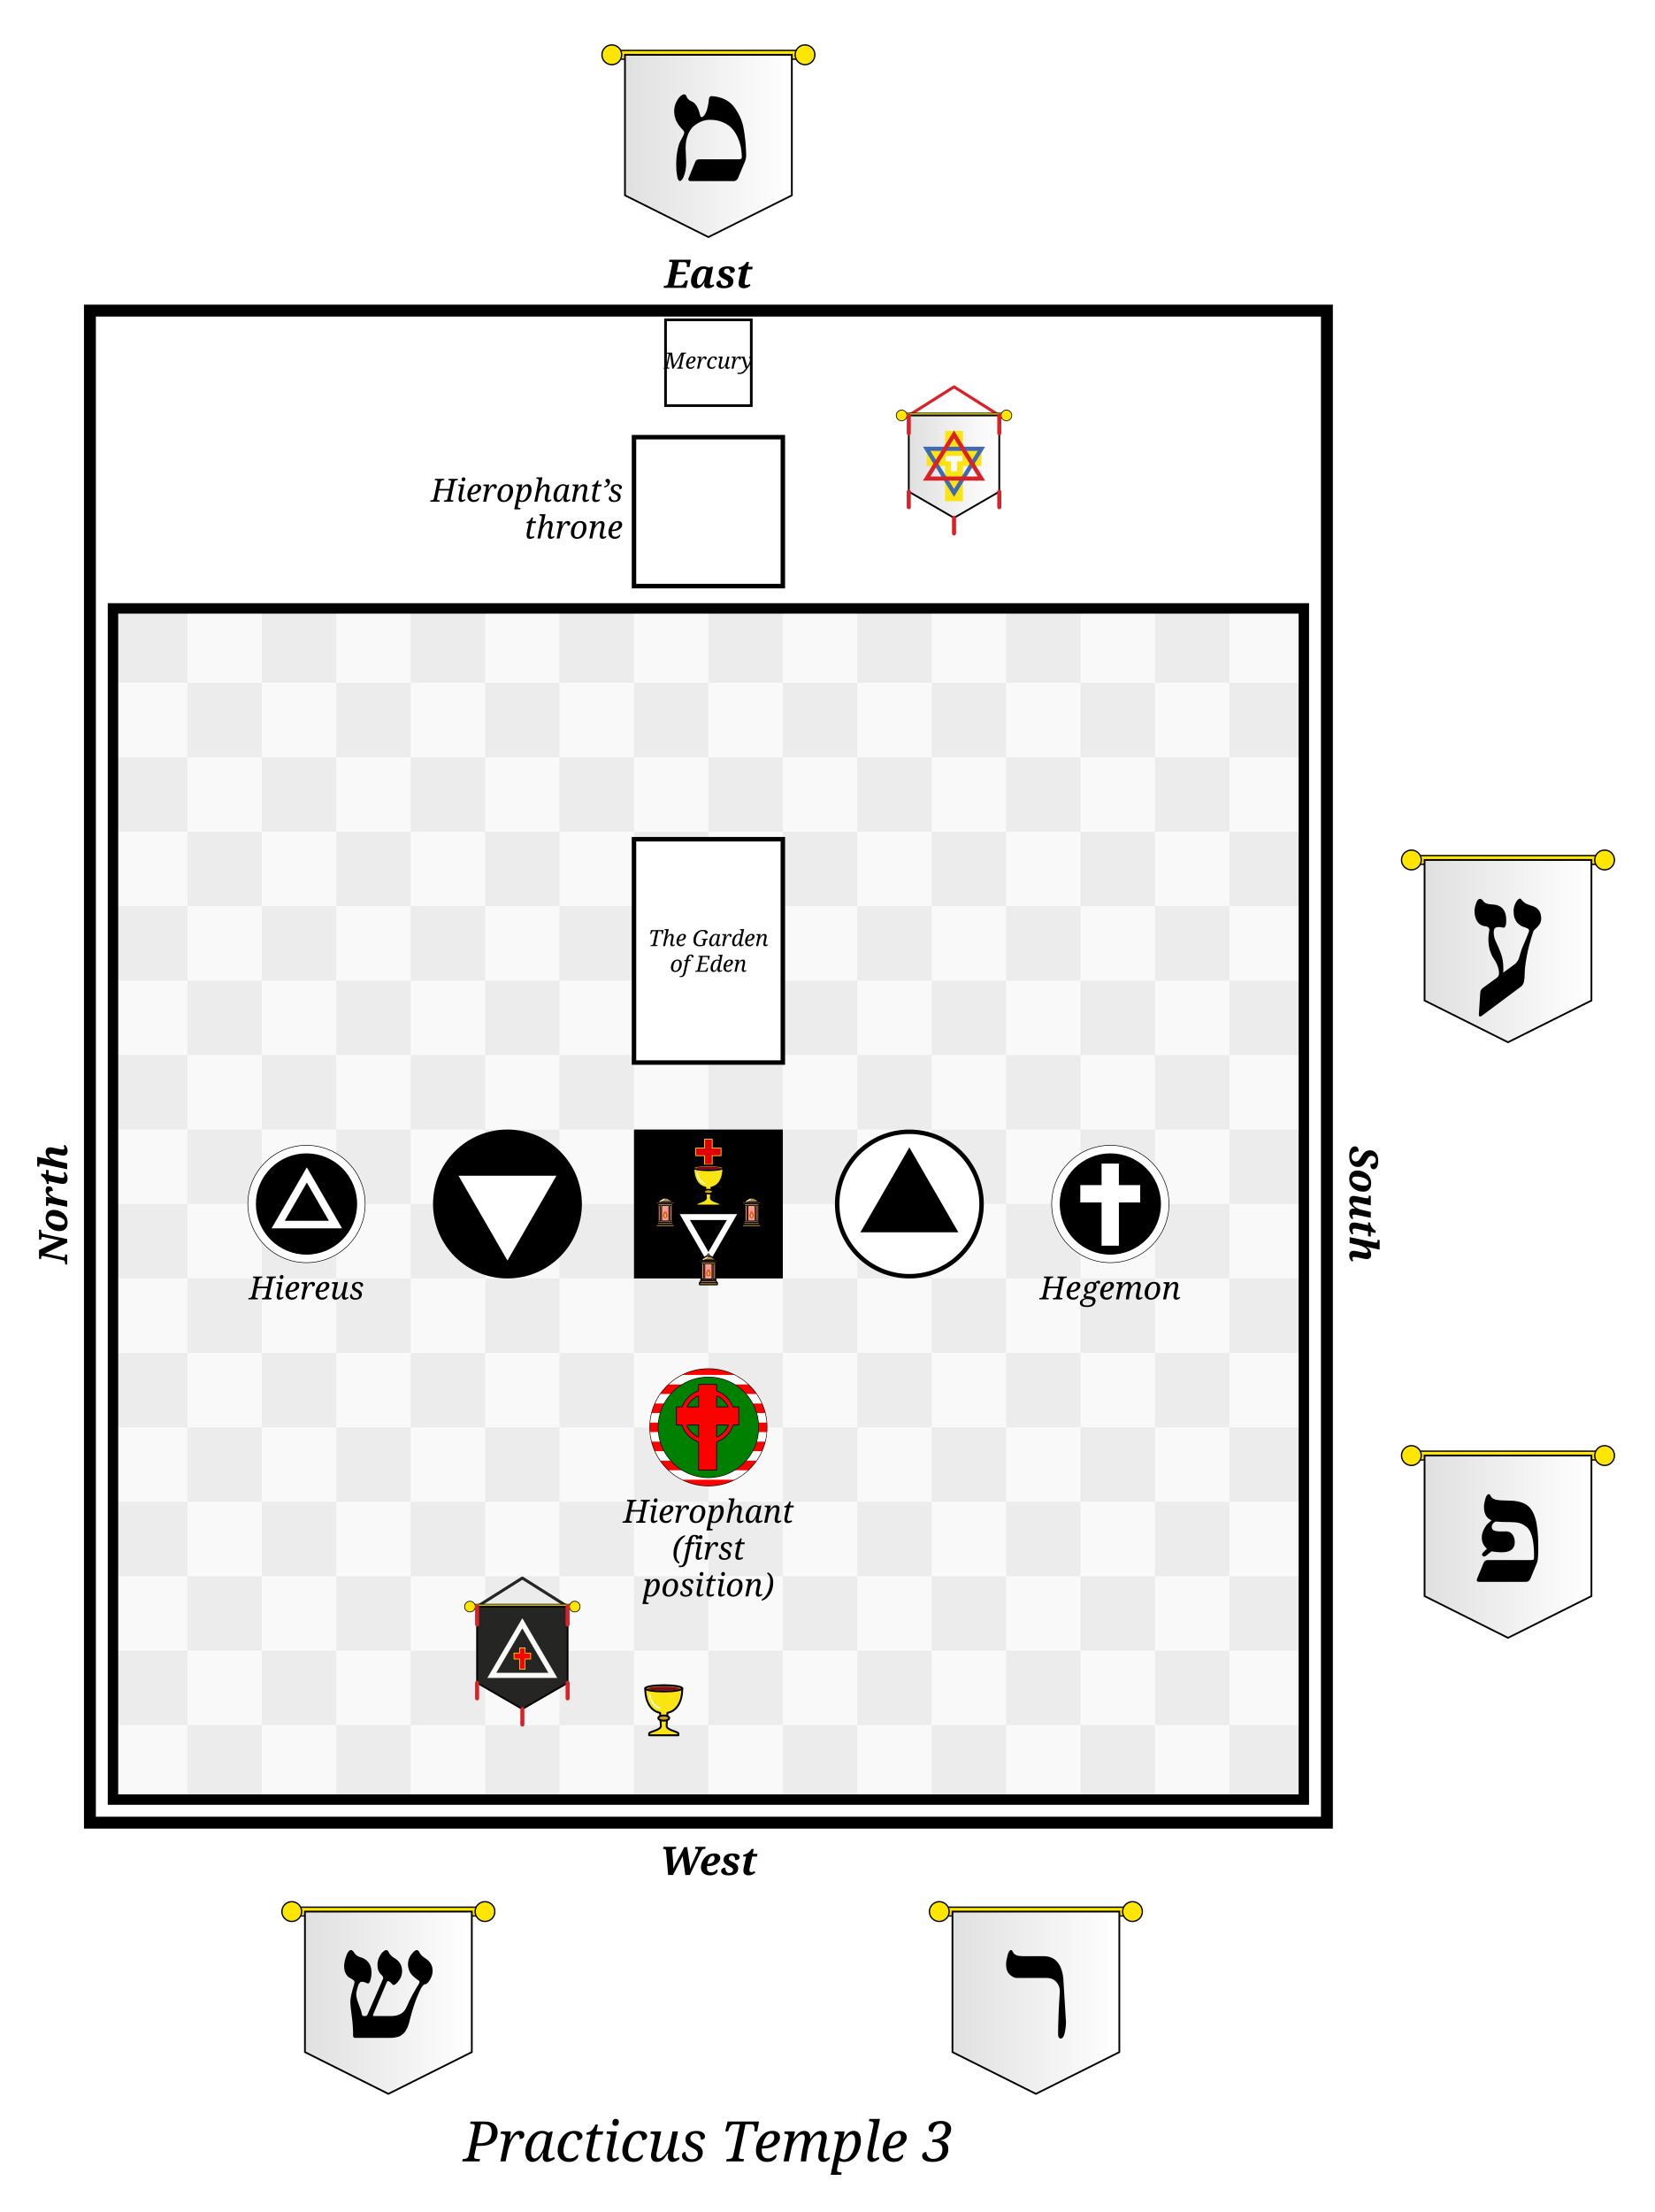
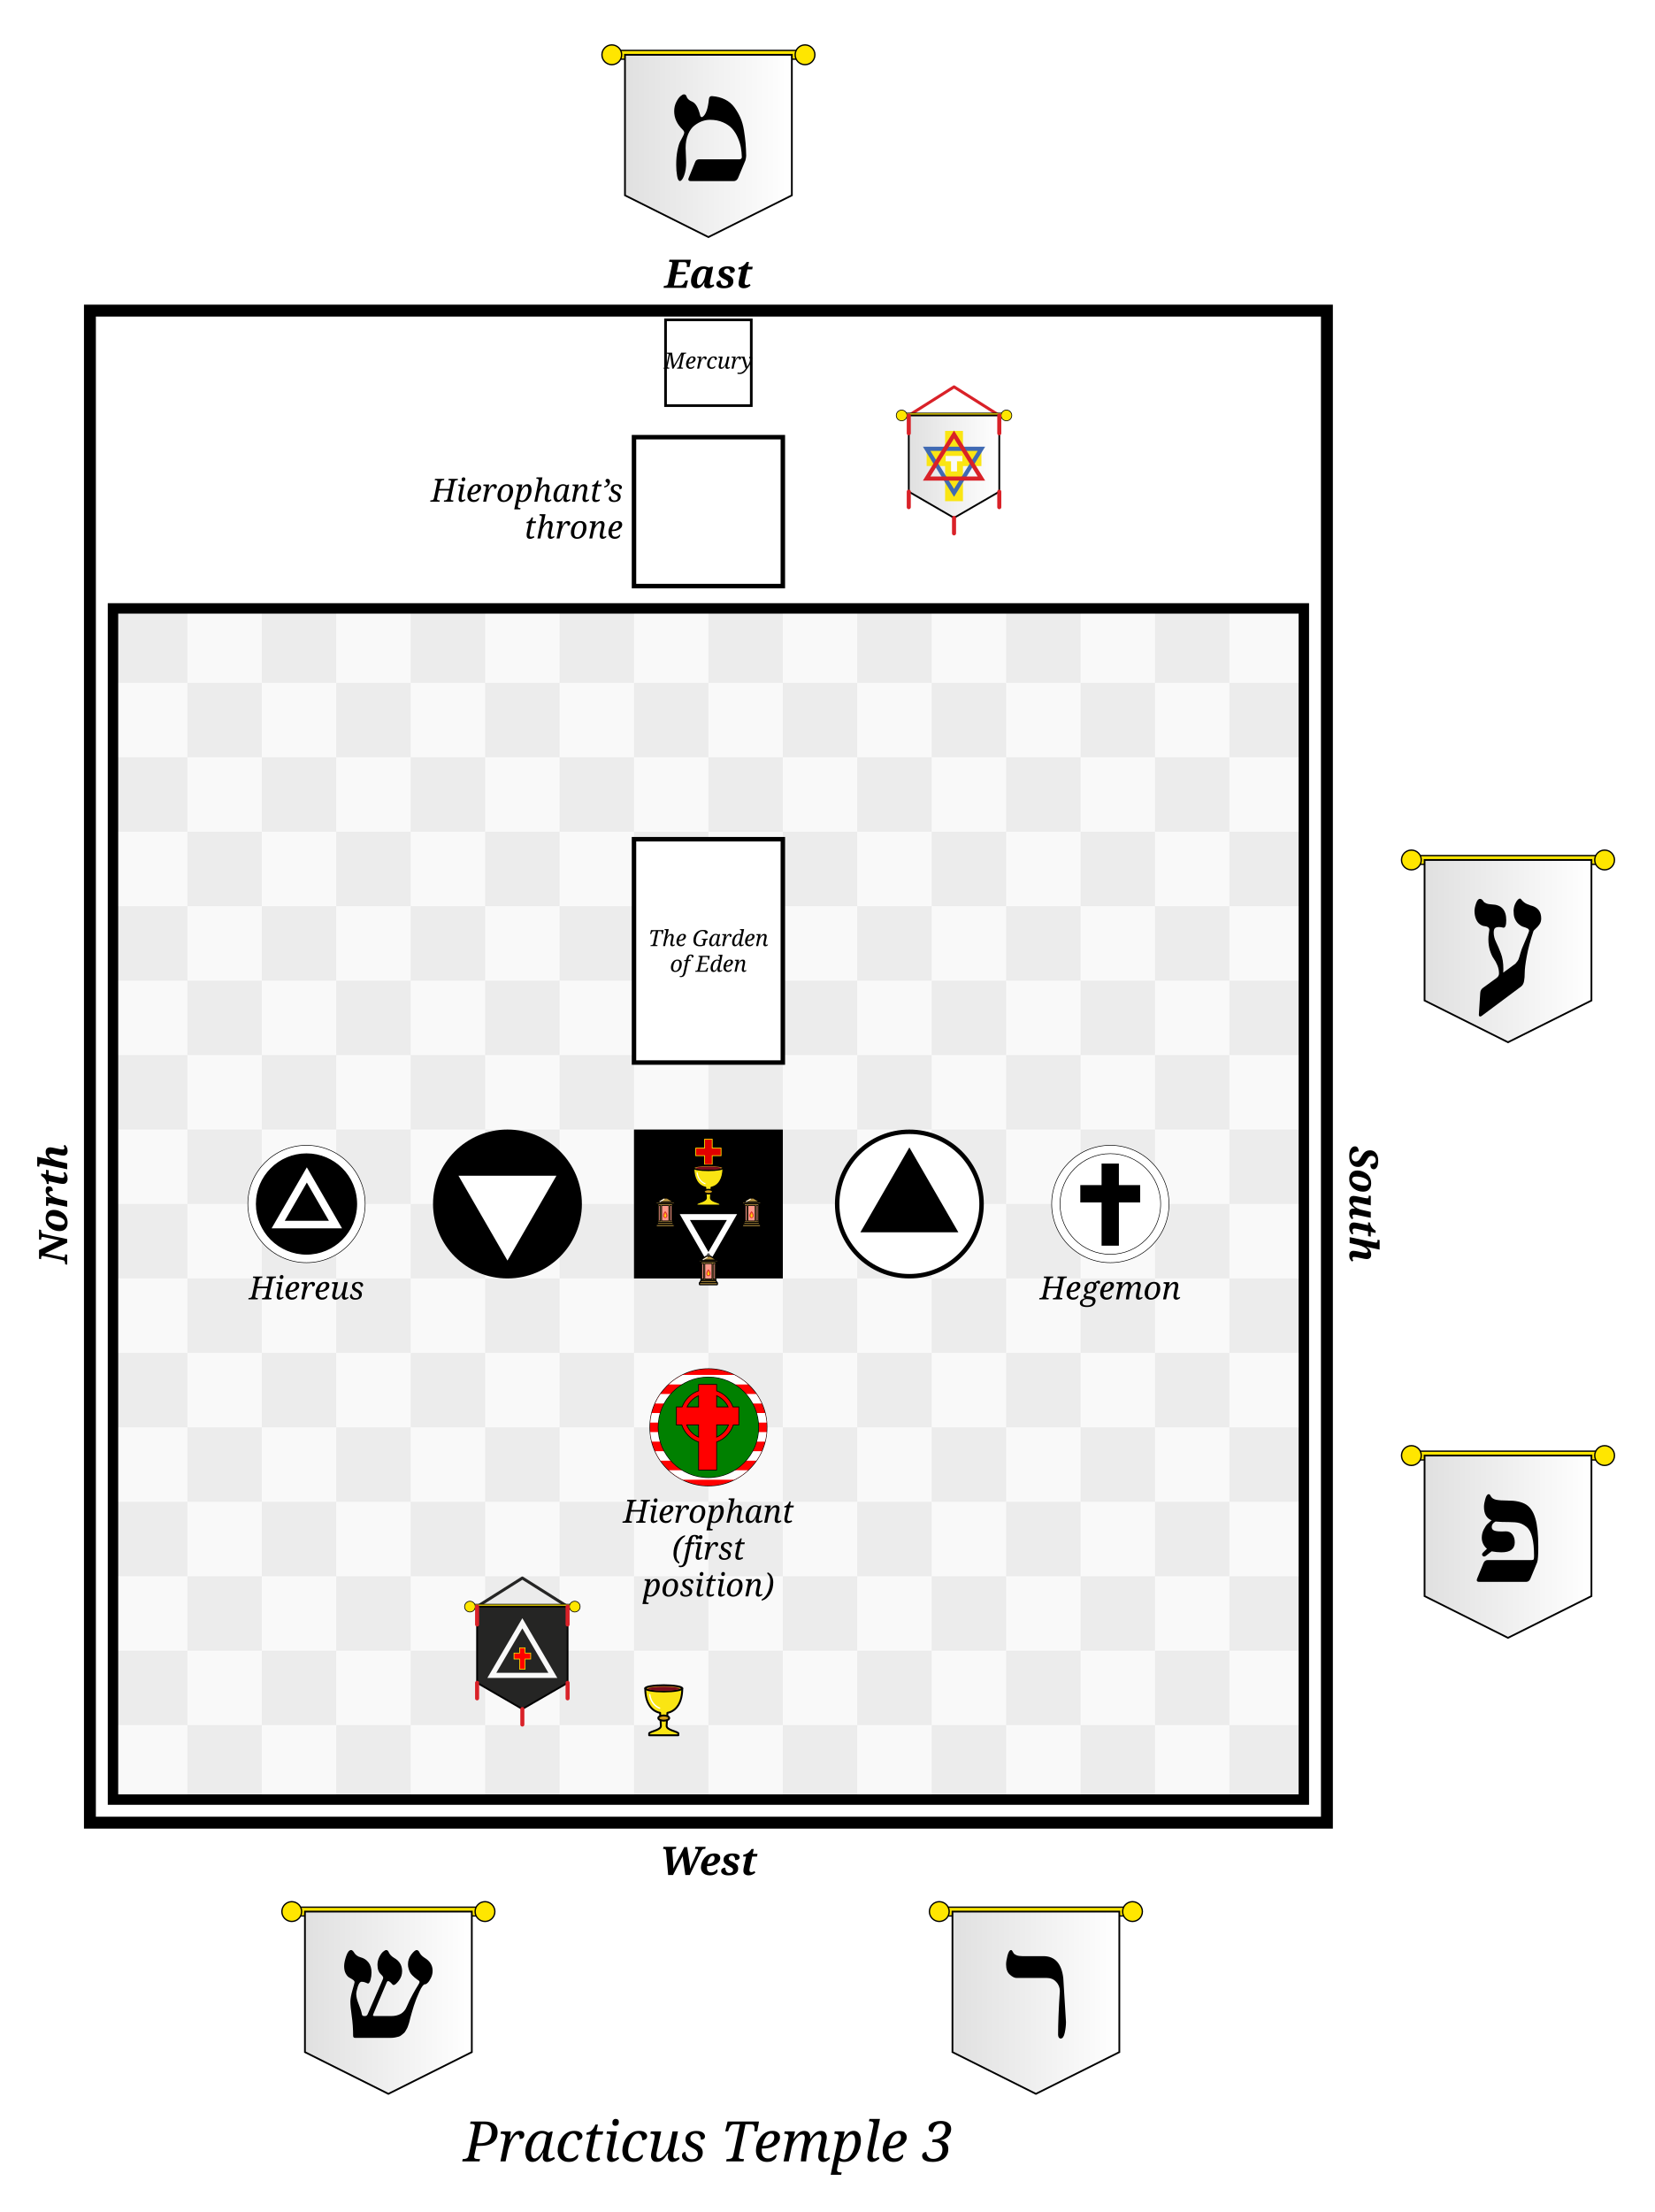
<svg xmlns="http://www.w3.org/2000/svg" viewBox="-151.81 -817.21 2223.62 2971.17" role="img" aria-labelledby="_R_0_-title">
  <defs>
    <pattern id="_R_0_-checker" width="200" height="200" patternUnits="userSpaceOnUse">
      <rect width="200" height="200" fill="#f9f9f9">
</rect>
      <rect width="100" height="100" fill="#ececec">
</rect>
      <rect x="100" y="100" width="100" height="100" fill="#ececec">
</rect>
    </pattern>
    <g id="_R_0_-art0">
      <rect x="-1" y="-1.5" width="2" height="3" fill="#ffffff" stroke="#000000" stroke-width="0.06">
</rect>
      <g transform="scale(0.01)" fill="#000000" font-family="&quot;GdHall Noto Serif&quot;, &quot;Noto Serif&quot;, serif" font-style="italic" font-size="30" text-anchor="middle" style="font-variant-ligatures:none;font-kerning:normal">
        <text y="-6.45">The Garden</text>
        <text y="28.05">of Eden</text>
      </g>
    </g>
    <g id="_R_0_-art1">
      <g transform="translate(-50 -50)">
        <svg xml:space="preserve" width="100" height="100" viewBox="-50 -50 100 100">
          <circle cx="0" cy="0" r="49" style="color:#000;overflow:visible;fill:white;stroke:#000;stroke-width:1;stroke-dasharray:none;paint-order:stroke fill markers;stop-color:#000">
</circle>
          <circle cx="0" cy="0" r="42" style="color:#000;overflow:visible;fill:#000;stroke:#000;stroke-width:1;paint-order:stroke fill markers;stop-color:#000">
</circle>
          <path d="m114.746 96.37-4.93 8.54h9.86zm0 2.13 3.087 5.346h-6.174z" style="fill:white" transform="scale(6) translate(-114.7,-101.5)">
</path>
        </svg>
      </g>
    </g>
    <g id="_R_0_-art2">
      <circle r="50" fill="#000000" stroke="none" stroke-width="3">
</circle>
      <polygon points="0,38 -32.909,-19 32.909,-19" fill="#ffffff">
</polygon>
    </g>
    <g id="_R_0_-art3">
      <rect x="-50" y="-50" width="100" height="100" fill="#000000">
</rect>
    </g>
    <g id="_R_0_-art4">
      <path d="M-15,-50H15V-15H50V15H15V50H-15V15H-50V-15H-15Z" fill="#e00000" stroke="#ffe000" stroke-width="3" stroke-linejoin="miter">
</path>
    </g>
    <g id="_R_0_-art5">
      <g stroke="#000000" stroke-width="3.6" stroke-linejoin="round" stroke-linecap="round">
        <path d="M0,-42L35.5,-42C35.5,-15 24.5,1.5 7,5L5.5,30C5.5,38 24,40 28,44L28,48L0,48L-28,48L-28,44C-24,40 -5.5,38 -5.5,30L-7,5C-24.5,1.5 -35.5,-15 -35.5,-42L0,-42Z" fill="#fae513">
</path>
        <ellipse cy="15" rx="10.5" ry="5" fill="#d4a017">
</ellipse>
        <ellipse cy="-42" rx="35.5" ry="6" fill="#d4a017">
</ellipse>
        <ellipse cy="-41.3" rx="30" ry="3.9" fill="#7a0c1e" stroke="none">
</ellipse>
        <path d="M-27,-30C-25,-17 -18,-8 -8,-4" fill="none" stroke="#ffffff" stroke-width="2.6">
</path>
      </g>
    </g>
    <g id="_R_0_-art6">
      <polygon points="0,38.105 44,-38.105 -44,-38.105" fill="none" stroke="#ffffff" stroke-width="11" stroke-linejoin="miter">
</polygon>
    </g>
    <g id="_R_0_-art7">
      <g stroke="#000000" stroke-width="3.6" stroke-linejoin="round" stroke-linecap="round">
        <circle cy="-45" r="3" fill="none" stroke-width="2.4">
</circle>
        <path d="M-6,-41H6L26,-28H-26Z" fill="#b08d3c">
</path>
        <rect x="-28" y="-28.5" width="56" height="5" rx="1.5" fill="#b08d3c">
</rect>
        <rect x="-22.5" y="-23.5" width="45" height="57" fill="#b08d3c">
</rect>
        <path d="M-11,-18H11V29H-11ZM-19.5,-18H-14.5V29H-19.5ZM14.5,-18H19.5V29H14.5Z" fill="#ff9a8a" stroke-width="2.4">
</path>
        <path d="M0,1C7.13,8.56 6.48,19 0,19C-6.48,19 -7.13,8.56 0,1Z" fill="#ff9a1f" stroke="#d92128" stroke-width="2.4">
</path>
        <path d="M0,8.38C3.56,12.16 3.24,17.38 0,17.38C-3.24,17.38 -3.56,12.16 0,8.38Z" fill="#ffe000" stroke="none">
</path>
        <path d="M-22.5,33.5H22.5L26.5,40H-26.5Z" fill="#b08d3c">
</path>
        <rect x="-27.5" y="40" width="55" height="6.5" rx="1.5" fill="#b08d3c">
</rect>
        <path d="M-3.5,-37.5L-16,-30" fill="none" stroke="#ffffff" stroke-width="2.6">
</path>
      </g>
    </g>
    <g id="_R_0_-art8">
      <circle r="48.5" fill="#ffffff" stroke="#000000" stroke-width="3">
</circle>
      <polygon points="0,-38 -32.909,19 32.909,19" fill="#000000">
</polygon>
    </g>
    <g id="_R_0_-art9">
      <g transform="translate(-50 -50)">
        <svg xml:space="preserve" width="100" height="100" viewBox="-50 -50 100 100">
          <circle cx="0" cy="0" r="49" style="color:#000;overflow:visible;fill:white;stroke:#000;stroke-width:1;stroke-dasharray:none;paint-order:stroke fill markers;stop-color:#000">
</circle>
-           <circle cx="0" cy="0" r="42" style="color:#000;overflow:visible;fill:#000;stroke:#000;stroke-width:1;paint-order:stroke fill markers;stop-color:#000">
- </circle>
-           <path d="M 0 0 h2.482v2.02h-2.482v5.043h-2.02v-5.043h-2.482v-2.02h2.481v-2.515h2.02z" style="fill:white" transform="scale(7.2) translate(1,-2.2)">
+           <circle cx="0" cy="0" r="42" style="color:#000;overflow:visible;fill:white;stroke:#000;stroke-width:1;paint-order:stroke fill markers;stop-color:#000">
+ </circle>
+           <path d="M 0 0 h2.482v2.02h-2.482v5.043h-2.02v-5.043h-2.482v-2.02h2.481v-2.515h2.02z" style="fill:#000" transform="scale(7.2) translate(1,-2.2)">
</path>
        </svg>
      </g>
    </g>
    <g id="_R_0_-art10">
      <g transform="translate(-50 -50)">
        <svg xml:space="preserve" width="100" height="100" viewBox="-50 -50 100 100">
          <circle cx="0" cy="0" r="49" style="color:#000;overflow:visible;fill:red;stroke:#000;stroke-width:1;stroke-dasharray:none;paint-order:stroke fill markers;stop-color:#000">
</circle>
          <path d="M48.836 4A49 49 0 0 1 47.508 12H-47.508A49 49 0 0 1 -48.836 4ZM47.508 -12A49 49 0 0 1 48.836 -4H-48.836A49 49 0 0 1 -47.508 -12ZM44.733 20A49 49 0 0 1 40.212 28H-40.212A49 49 0 0 1 -44.733 20ZM40.212 -28A49 49 0 0 1 44.733 -20H-44.733A49 49 0 0 1 -40.212 -28ZM33.242 36A49 49 0 0 1 21.564 44H-21.564A49 49 0 0 1 -33.242 36ZM21.564 -44A49 49 0 0 1 33.242 -36H-33.242A49 49 0 0 1 -21.564 -44Z" fill="white">
</path>
          <circle cx="0" cy="0" r="42" style="color:#000;overflow:visible;fill:green;stroke:#000;stroke-width:1;paint-order:stroke fill markers;stop-color:#000">
</circle>
          <path d="M -1.1 -4.8 v.708a3.045 3.045 0 0 0-1.842 1.806h-.64v2.02h.601a3.045 3.045 0 0 0 1.881 1.91v3.134h2.02v-3.14a3.045 3.045 0 0 0 1.867-1.904h.615v-2.02h-.653a3.045 3.045 0 0 0-1.829-1.8v-.714zm2.02 1.256a2.534 2.534 0 0 1 1.285 1.258h-1.285zm-2.02 0v1.258h-1.292a2.534 2.534 0 0 1 1.292-1.257zm-1.334 3.278h1.334v1.361a2.534 2.534 0 0 1-1.334-1.36zm3.354 0h1.329a2.534 2.534 0 0 1-1.329 1.362z" style="fill:red;stroke:black;stroke-width:0.083" transform="scale(7.5)">
</path>
        </svg>
      </g>
    </g>
    <g id="_R_0_-art11">
      <polyline points="-38,-37 0,-61 38,-37" fill="none" stroke="#252524" stroke-width="2.5" stroke-linejoin="round">
</polyline>
      <rect x="-43" y="-39" width="86" height="4" fill="#ffe600" stroke="#000000" stroke-width="0.6">
</rect>
      <circle cx="-44" cy="-37" r="4.5" fill="#ffe600" stroke="#000000" stroke-width="0.6">
</circle>
      <circle cx="44" cy="-37" r="4.5" fill="#ffe600" stroke="#000000" stroke-width="0.6">
</circle>
      <path d="M-38,-37H38V27L0,49L-38,27Z" fill="#252524" stroke="#000000" stroke-width="1.5">
</path>
      <line x1="-38" x2="-38" y1="-37" y2="-22" stroke="#d92128" stroke-width="3.4" stroke-linecap="round">
</line>
      <line x1="38" x2="38" y1="-37" y2="-22" stroke="#d92128" stroke-width="3.4" stroke-linecap="round">
</line>
      <line x1="-38" x2="-38" y1="27" y2="40" stroke="#d92128" stroke-width="3.4" stroke-linecap="round">
</line>
      <line x1="38" x2="38" y1="27" y2="40" stroke="#d92128" stroke-width="3.4" stroke-linecap="round">
</line>
      <line x1="0" x2="0" y1="49" y2="62" stroke="#d92128" stroke-width="3.4" stroke-linecap="round">
</line>
      <polygon points="0,-23 25.6,20.7 -25.6,20.7" fill="none" stroke="#f9f9f9" stroke-width="4.3">
</polygon>
      <path d="M-2.3,-2.4H2.3V2H7V7H2.3V15.5H-2.3V7H-7V2H-2.3Z" fill="#ff0000" stroke="#ffe600" stroke-width="0.6">
</path>
    </g>
    <g id="_R_0_-art12">
      <defs>
        <linearGradient id="_R_0_-art12-fill" x1="-38" x2="38" y1="0" y2="0" gradientUnits="userSpaceOnUse">
          <stop offset="0" stop-color="#e0e0e0">
</stop>
          <stop offset="1" stop-color="#ffffff">
</stop>
        </linearGradient>
      </defs>
      <rect x="-43" y="-40" width="86" height="4" fill="#ffe600" stroke="#000000" stroke-width="0.6">
</rect>
      <circle cx="-44" cy="-38" r="4.5" fill="#ffe600" stroke="#000000" stroke-width="0.6">
</circle>
      <circle cx="44" cy="-38" r="4.5" fill="#ffe600" stroke="#000000" stroke-width="0.6">
</circle>
      <path d="M-38,-38H38V26L0,45L-38,26Z" fill="url(#_R_0_-art12-fill)" stroke="#000000" stroke-width="0.8">
</path>
      <text x="0" y="19.507" font-size="62" font-family="&quot;GdHall Frank Ruhl Libre&quot;, &quot;Frank Ruhl Libre&quot;, serif" font-weight="700" text-anchor="middle" fill="#000000">מ</text>
    </g>
    <g id="_R_0_-art13">
      <rect x="-48" y="-48" width="96" height="96" fill="#ffffff" stroke="#000000" stroke-width="3">
</rect>
    </g>
    <g id="_R_0_-art14">
      <rect x="-1" y="-1" width="2" height="2" fill="#ffffff" stroke="#000000" stroke-width="0.06">
</rect>
    </g>
    <g id="_R_0_-art15">
      <defs>
        <linearGradient id="_R_0_-art15-fill" x1="-38" x2="38" y1="0" y2="0" gradientUnits="userSpaceOnUse">
          <stop offset="0" stop-color="#e0e0e0">
</stop>
          <stop offset="1" stop-color="#ffffff">
</stop>
        </linearGradient>
      </defs>
      <polyline points="-38,-37 0,-61 38,-37" fill="none" stroke="#d92128" stroke-width="2.5" stroke-linejoin="round">
</polyline>
      <rect x="-43" y="-39" width="86" height="4" fill="#ffe600" stroke="#000000" stroke-width="0.6">
</rect>
      <circle cx="-44" cy="-37" r="4.5" fill="#ffe600" stroke="#000000" stroke-width="0.6">
</circle>
      <circle cx="44" cy="-37" r="4.5" fill="#ffe600" stroke="#000000" stroke-width="0.6">
</circle>
      <path d="M-38,-37H38V27L0,49L-38,27Z" fill="url(#_R_0_-art15-fill)" stroke="#000000" stroke-width="1.5">
</path>
      <line x1="-38" x2="-38" y1="-37" y2="-22" stroke="#d92128" stroke-width="3.4" stroke-linecap="round">
</line>
      <line x1="38" x2="38" y1="-37" y2="-22" stroke="#d92128" stroke-width="3.4" stroke-linecap="round">
</line>
      <line x1="-38" x2="-38" y1="27" y2="40" stroke="#d92128" stroke-width="3.4" stroke-linecap="round">
</line>
      <line x1="38" x2="38" y1="27" y2="40" stroke="#d92128" stroke-width="3.4" stroke-linecap="round">
</line>
      <line x1="0" x2="0" y1="49" y2="62" stroke="#d92128" stroke-width="3.4" stroke-linecap="round">
</line>
      <path d="M-7.5,-24H7.5V-9H23V5.5H7.5V35H-7.5V5.5H-23V-9H-7.5Z" fill="#fae513">
</path>
      <polygon points="-23,-9 23,-9 0,28" fill="none" stroke="#406ab3" stroke-width="3.5">
</polygon>
      <polygon points="0,-21 23,16 -23,16" fill="none" stroke="#d92128" stroke-width="3.5">
</polygon>
      <path d="M-7,-3H7V1.5H2.5V10H-2.5V1.5H-7Z" fill="#f9f9f9">
</path>
    </g>
    <g id="_R_0_-art16">
      <defs>
        <linearGradient id="_R_0_-art16-fill" x1="-38" x2="38" y1="0" y2="0" gradientUnits="userSpaceOnUse">
          <stop offset="0" stop-color="#e0e0e0">
</stop>
          <stop offset="1" stop-color="#ffffff">
</stop>
        </linearGradient>
      </defs>
      <rect x="-43" y="-40" width="86" height="4" fill="#ffe600" stroke="#000000" stroke-width="0.6">
</rect>
      <circle cx="-44" cy="-38" r="4.5" fill="#ffe600" stroke="#000000" stroke-width="0.6">
</circle>
      <circle cx="44" cy="-38" r="4.5" fill="#ffe600" stroke="#000000" stroke-width="0.6">
</circle>
      <path d="M-38,-38H38V26L0,45L-38,26Z" fill="url(#_R_0_-art16-fill)" stroke="#000000" stroke-width="0.8">
</path>
      <text x="0" y="19.507" font-size="62" font-family="&quot;GdHall Frank Ruhl Libre&quot;, &quot;Frank Ruhl Libre&quot;, serif" font-weight="700" text-anchor="middle" fill="#000000">ע</text>
    </g>
    <g id="_R_0_-art17">
      <defs>
        <linearGradient id="_R_0_-art17-fill" x1="-38" x2="38" y1="0" y2="0" gradientUnits="userSpaceOnUse">
          <stop offset="0" stop-color="#e0e0e0">
</stop>
          <stop offset="1" stop-color="#ffffff">
</stop>
        </linearGradient>
      </defs>
      <rect x="-43" y="-40" width="86" height="4" fill="#ffe600" stroke="#000000" stroke-width="0.6">
</rect>
      <circle cx="-44" cy="-38" r="4.5" fill="#ffe600" stroke="#000000" stroke-width="0.6">
</circle>
      <circle cx="44" cy="-38" r="4.5" fill="#ffe600" stroke="#000000" stroke-width="0.6">
</circle>
      <path d="M-38,-38H38V26L0,45L-38,26Z" fill="url(#_R_0_-art17-fill)" stroke="#000000" stroke-width="0.8">
</path>
      <text x="0" y="19.507" font-size="62" font-family="&quot;GdHall Frank Ruhl Libre&quot;, &quot;Frank Ruhl Libre&quot;, serif" font-weight="700" text-anchor="middle" fill="#000000">פ</text>
    </g>
    <g id="_R_0_-art18">
      <defs>
        <linearGradient id="_R_0_-art18-fill" x1="-38" x2="38" y1="0" y2="0" gradientUnits="userSpaceOnUse">
          <stop offset="0" stop-color="#e0e0e0">
</stop>
          <stop offset="1" stop-color="#ffffff">
</stop>
        </linearGradient>
      </defs>
      <rect x="-43" y="-40" width="86" height="4" fill="#ffe600" stroke="#000000" stroke-width="0.6">
</rect>
      <circle cx="-44" cy="-38" r="4.5" fill="#ffe600" stroke="#000000" stroke-width="0.6">
</circle>
      <circle cx="44" cy="-38" r="4.5" fill="#ffe600" stroke="#000000" stroke-width="0.6">
</circle>
      <path d="M-38,-38H38V26L0,45L-38,26Z" fill="url(#_R_0_-art18-fill)" stroke="#000000" stroke-width="0.8">
</path>
      <text x="0" y="19.507" font-size="62" font-family="&quot;GdHall Frank Ruhl Libre&quot;, &quot;Frank Ruhl Libre&quot;, serif" font-weight="700" text-anchor="middle" fill="#000000">ש</text>
    </g>
    <g id="_R_0_-art19">
      <defs>
        <linearGradient id="_R_0_-art19-fill" x1="-38" x2="38" y1="0" y2="0" gradientUnits="userSpaceOnUse">
          <stop offset="0" stop-color="#e0e0e0">
</stop>
          <stop offset="1" stop-color="#ffffff">
</stop>
        </linearGradient>
      </defs>
      <rect x="-43" y="-40" width="86" height="4" fill="#ffe600" stroke="#000000" stroke-width="0.6">
</rect>
      <circle cx="-44" cy="-38" r="4.5" fill="#ffe600" stroke="#000000" stroke-width="0.6">
</circle>
      <circle cx="44" cy="-38" r="4.5" fill="#ffe600" stroke="#000000" stroke-width="0.6">
</circle>
      <path d="M-38,-38H38V26L0,45L-38,26Z" fill="url(#_R_0_-art19-fill)" stroke="#000000" stroke-width="0.8">
</path>
      <text x="0" y="19.507" font-size="62" font-family="&quot;GdHall Frank Ruhl Libre&quot;, &quot;Frank Ruhl Libre&quot;, serif" font-weight="700" text-anchor="middle" fill="#000000">ר</text>
    </g>
  </defs>
  <rect x="-151.81" y="-817.21" width="2223.62" height="2971.17" fill="#ffffff">
</rect>
  <g>
    <rect x="-31" y="-400" width="1662" height="2031" fill="#ffffff" stroke="#000000" stroke-width="16">
</rect>
    <rect x="0" y="0" width="1600" height="1600" fill="url(#_R_0_-checker)" stroke="#000000" stroke-width="14">
</rect>
  </g>
  <use href="#_R_0_-art0" transform="translate(800 460) scale(100)">
</use>
  <use href="#_R_0_-art1" transform="translate(260 800) scale(1.6)">
</use>
  <use href="#_R_0_-art2" transform="translate(530 800) scale(2)">
</use>
  <use href="#_R_0_-art3" transform="translate(800 800) scale(2)">
</use>
  <use href="#_R_0_-art4" transform="translate(800 730) scale(0.34)">
</use>
  <use href="#_R_0_-art5" transform="translate(800 775) scale(0.56)">
</use>
  <use href="#_R_0_-art6" transform="translate(800 845) scale(0.72)">
</use>
  <use href="#_R_0_-art7" transform="translate(742 810) scale(0.44)">
</use>
  <use href="#_R_0_-art7" transform="translate(858 810) scale(0.44)">
</use>
  <use href="#_R_0_-art7" transform="translate(800 888) scale(0.44)">
</use>
  <use href="#_R_0_-art8" transform="translate(1070 800) scale(2)">
</use>
  <use href="#_R_0_-art9" transform="translate(1340 800) scale(1.6)">
</use>
  <use href="#_R_0_-art10" transform="translate(800 1100) scale(1.6)">
</use>
  <use href="#_R_0_-art11" transform="translate(550 1400) scale(1.6)">
</use>
  <use href="#_R_0_-art5" transform="translate(740 1480) scale(0.7)">
</use>
  <use href="#_R_0_-art12" transform="translate(800 -631.51) scale(2.95)">
</use>
  <use href="#_R_0_-art13" transform="translate(800 -330) scale(1.2)">
</use>
  <g font-family="&quot;GdHall Noto Serif&quot;, &quot;Noto Serif&quot;, serif" font-style="italic" fill="#000000" style="font-variant-ligatures:none;font-kerning:normal">
    <text x="800" y="-322.023" font-size="30.1" text-anchor="middle">Mercury</text>
  </g>
  <use href="#_R_0_-art14" transform="translate(800 -130) scale(100)">
</use>
  <use href="#_R_0_-art15" transform="translate(1130 -200) scale(1.6)">
</use>
  <use href="#_R_0_-art16" transform="translate(1874.31 450) scale(2.95)">
</use>
  <use href="#_R_0_-art17" transform="translate(1874.31 1250) scale(2.95)">
</use>
  <use href="#_R_0_-art18" transform="translate(370 1862.51) scale(2.95)">
</use>
  <use href="#_R_0_-art19" transform="translate(1240 1862.51) scale(2.95)">
</use>
  <g font-family="&quot;GdHall Noto Serif&quot;, &quot;Noto Serif&quot;, serif" font-style="italic" fill="#000000" style="font-variant-ligatures:none;font-kerning:normal">
    <g>
      <text x="260" y="928.11" font-size="43" text-anchor="middle">Hiereus</text>
    </g>
    <g>
      <text x="1340" y="928.11" font-size="43" text-anchor="middle">Hegemon</text>
    </g>
    <g>
      <text x="800" y="1228.11" font-size="43" text-anchor="middle">Hierophant</text>
      <text x="800" y="1277.56" font-size="43" text-anchor="middle">(first</text>
      <text x="800" y="1327.01" font-size="43" text-anchor="middle">position)</text>
    </g>
    <g>
      <text x="685" y="-143.33" font-size="43" text-anchor="end">Hierophant’s</text>
      <text x="685" y="-93.88" font-size="43" text-anchor="end">throne</text>
    </g>
    <text x="800" y="-430.53" font-size="53" font-weight="700" text-anchor="middle">East</text>
    <text x="800" y="1701.28" font-size="53" font-weight="700" text-anchor="middle">West</text>
    <text x="-61.53" y="800" font-size="53" font-weight="700" text-anchor="middle" transform="rotate(-90 -61.53 800)">North</text>
    <text x="1661.53" y="800" font-size="53" font-weight="700" text-anchor="middle" transform="rotate(90 1661.53 800)">South</text>
    <text x="800" y="2085.96" font-size="75" text-anchor="middle">Practicus Temple 3</text>
  </g>
</svg>
